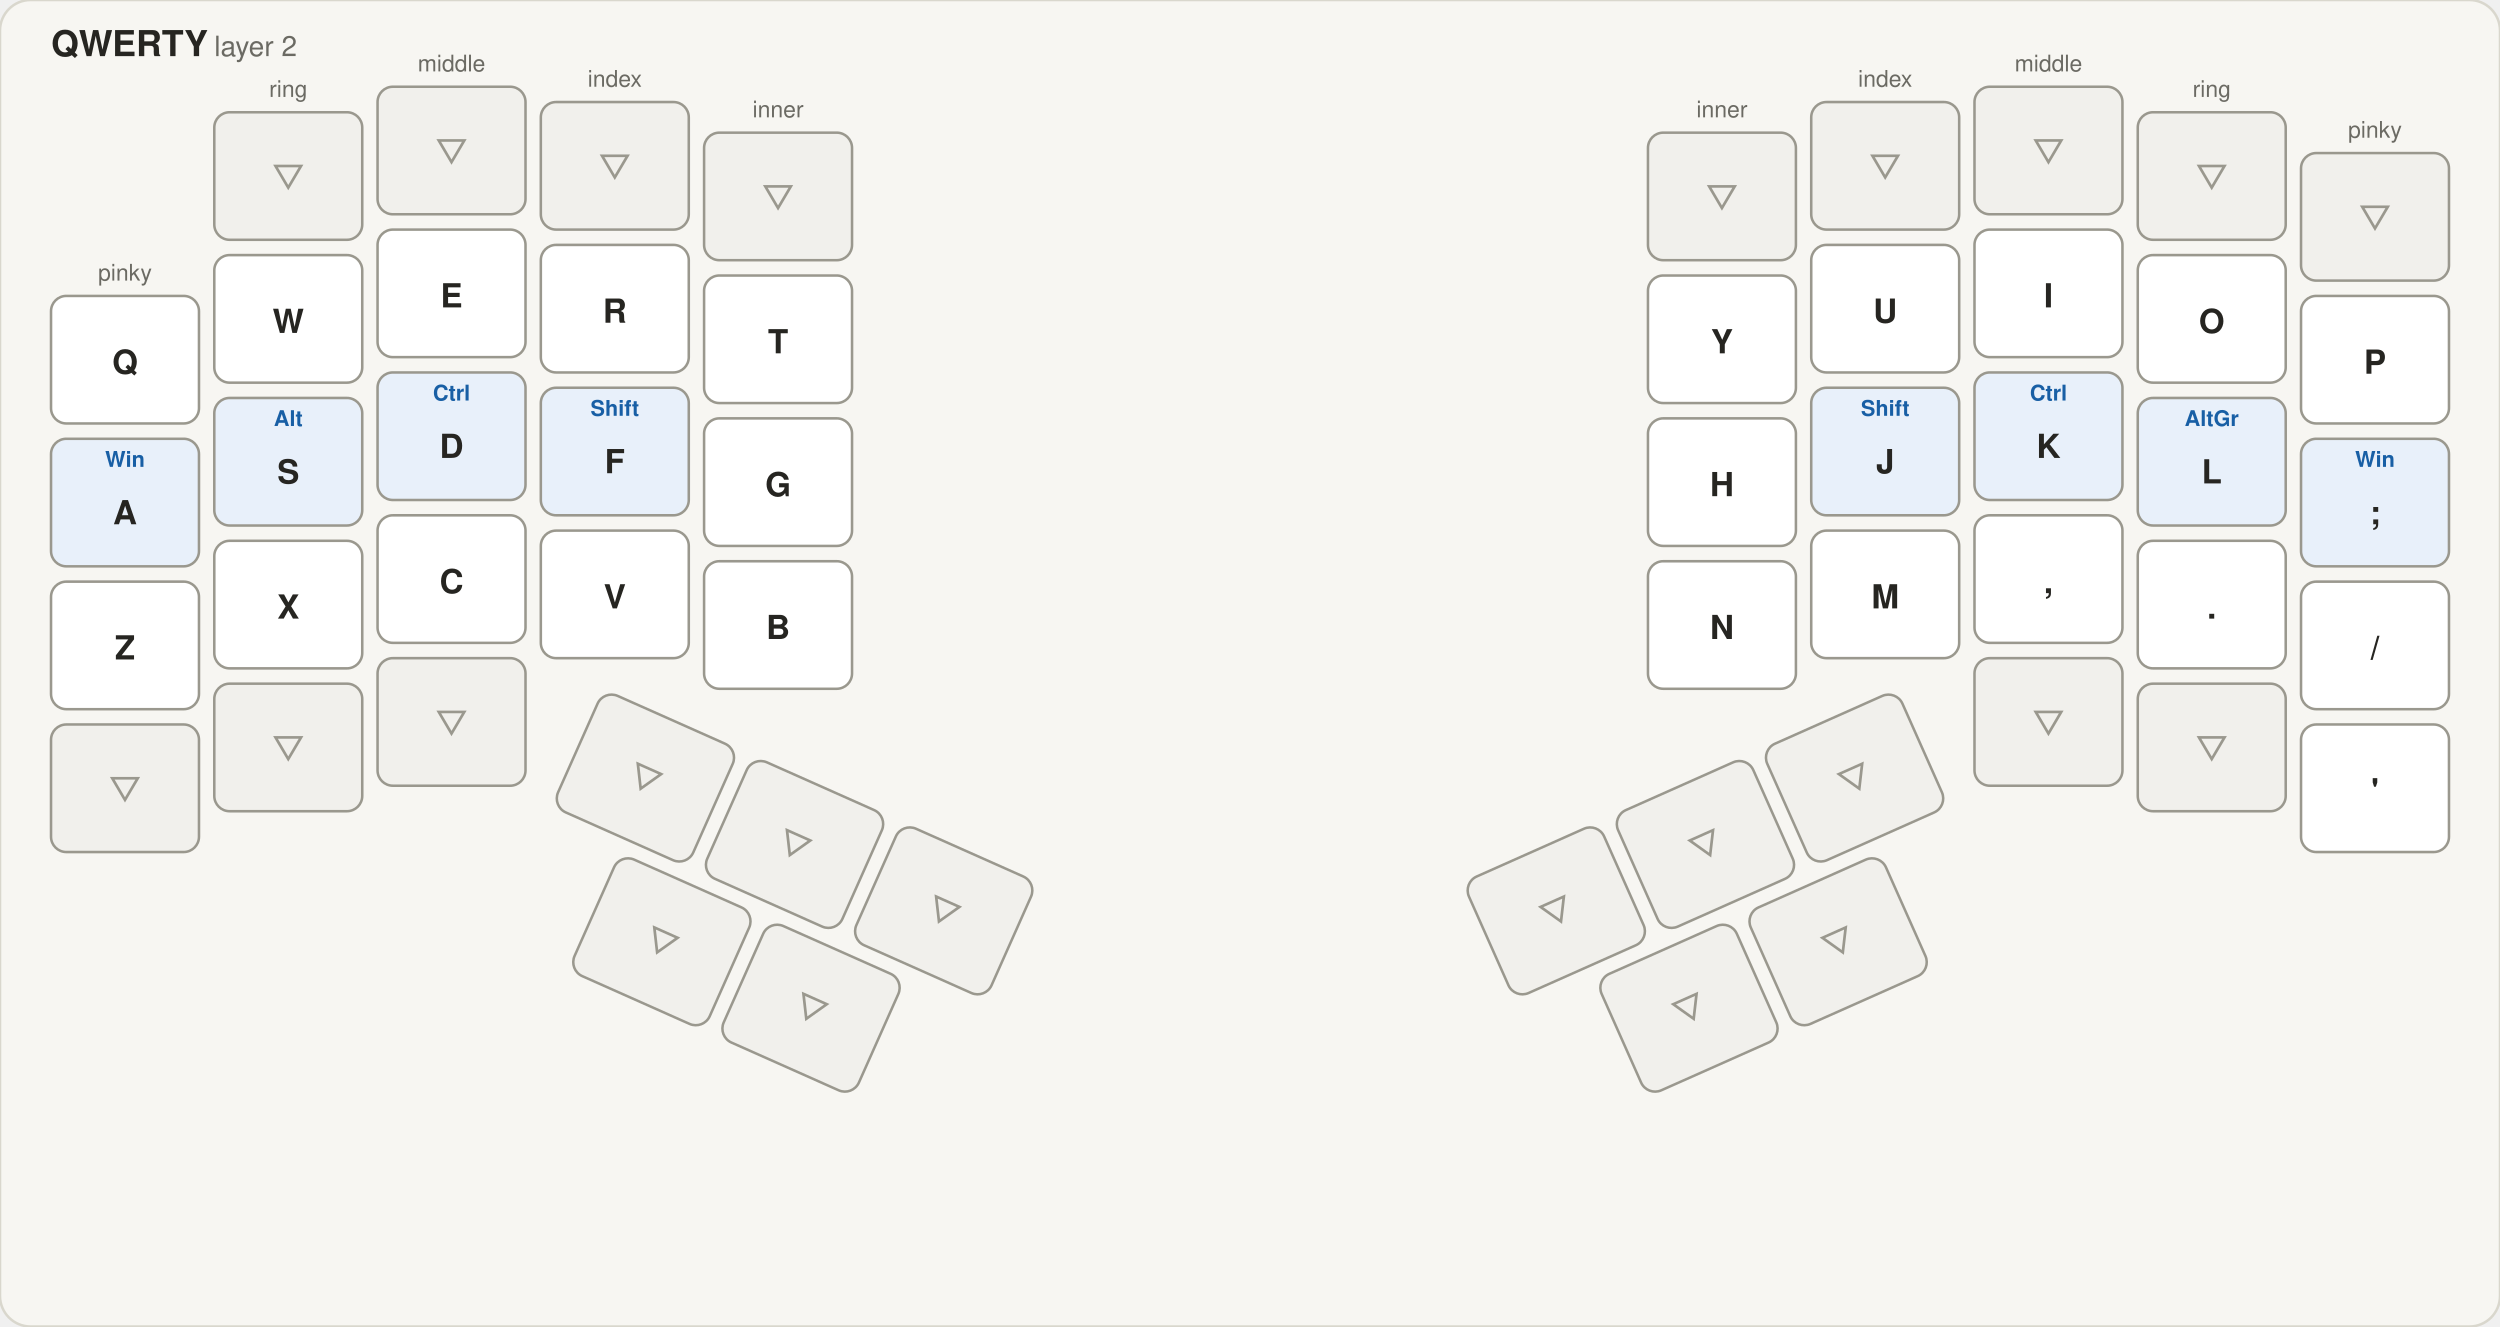
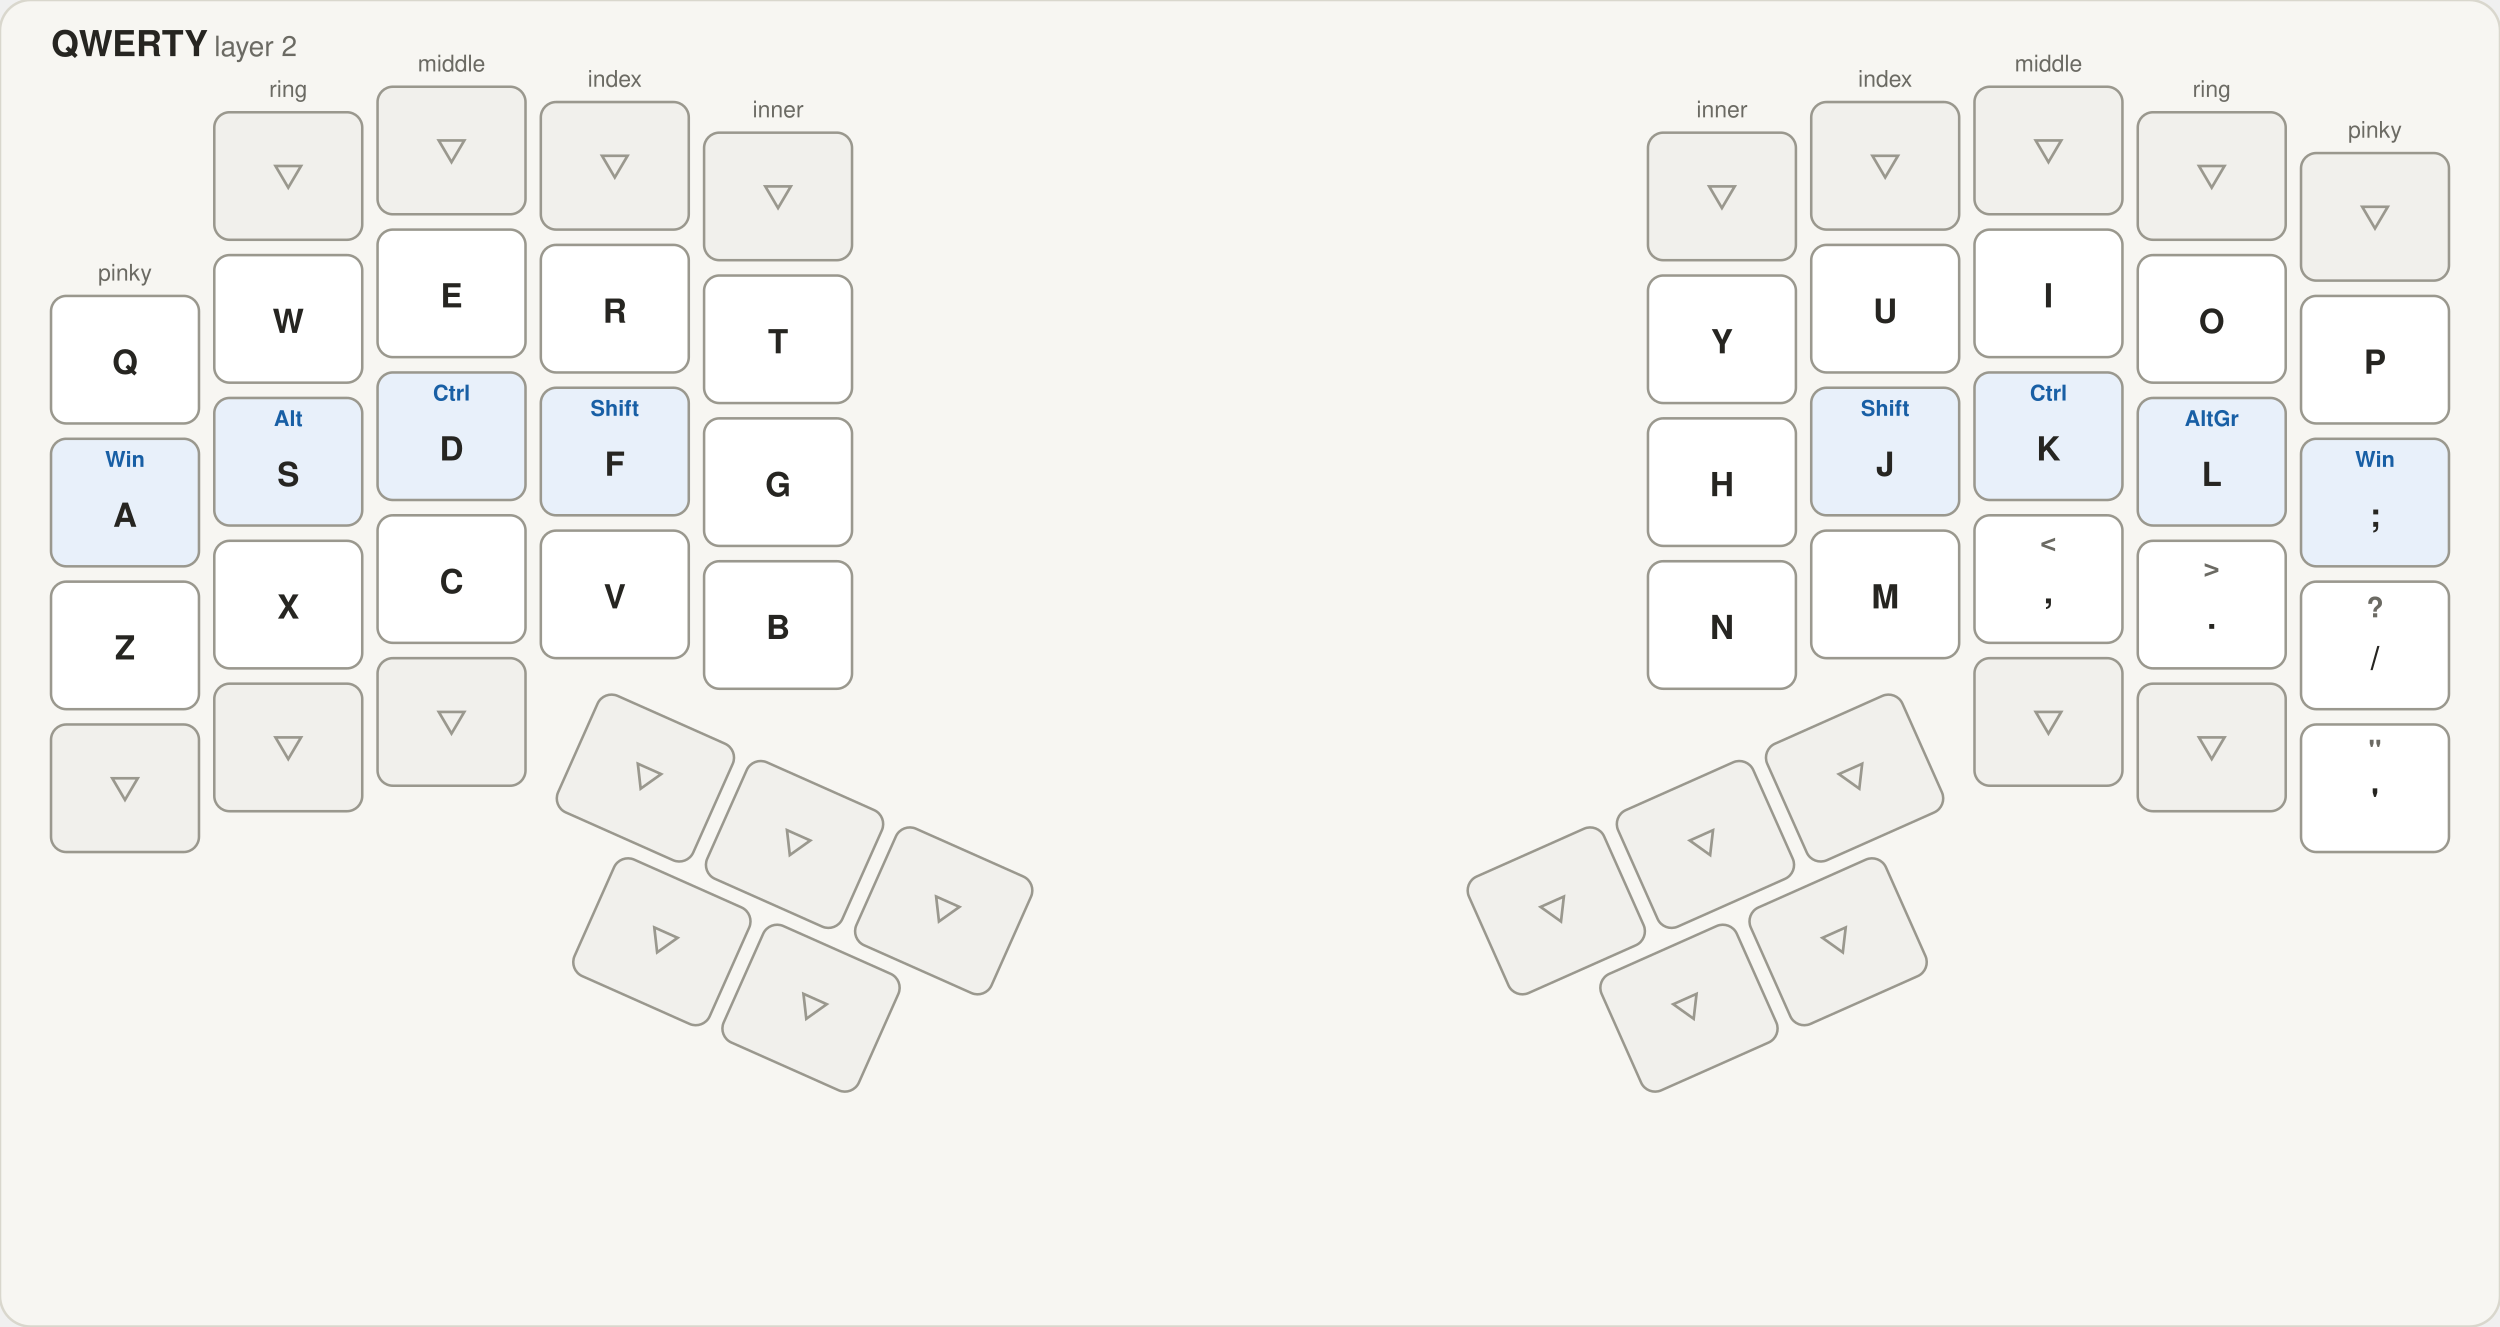
<svg xmlns="http://www.w3.org/2000/svg" viewBox="0 0 980 520" width="980" height="520" font-family="-apple-system, 'Segoe UI', Helvetica, Arial, sans-serif">
  <rect width="980" height="520" rx="12" fill="#f7f6f2" stroke="#d9d7cd" />
  <text x="20" y="22" font-size="14" font-weight="700" fill="#262521">QWERTY</text>
  <text x="84" y="22" font-size="11" fill="#6b6a63">layer 2</text>
  <text x="49" y="110" text-anchor="middle" font-size="9" fill="#6b6a63">pinky</text>
  <g data-pos="9">
    <rect x="20" y="116" width="58" height="50" rx="6" fill="#ffffff" stroke="#9a988e" />
    <text x="49" y="146.5" text-anchor="middle" font-size="13" font-weight="700" fill="#262521">Q</text>
  </g>
  <g data-pos="19">
    <rect x="20" y="172" width="58" height="50" rx="6" fill="#e8f0fa" stroke="#9a988e" />
    <text x="49" y="183" text-anchor="middle" font-size="8.5" font-weight="600" fill="#185fa5">Win</text>
-     <text x="49" y="205.5" text-anchor="middle" font-size="13" font-weight="700" fill="#262521">A</text>
+     <text x="49" y="206.5" text-anchor="middle" font-size="13" font-weight="700" fill="#262521">A</text>
  </g>
  <g data-pos="29">
    <rect x="20" y="228" width="58" height="50" rx="6" fill="#ffffff" stroke="#9a988e" />
    <text x="49" y="258.5" text-anchor="middle" font-size="13" font-weight="700" fill="#262521">Z</text>
  </g>
  <g data-pos="39">
    <rect x="20" y="284" width="58" height="50" rx="6" fill="#f1f0ec" stroke="#9a988e" />
    <text x="49" y="314" text-anchor="middle" font-size="13" fill="#9a988e">▽</text>
  </g>
  <text x="113" y="38" text-anchor="middle" font-size="9" fill="#6b6a63">ring</text>
  <g data-pos="0">
    <rect x="84" y="44" width="58" height="50" rx="6" fill="#f1f0ec" stroke="#9a988e" />
    <text x="113" y="74" text-anchor="middle" font-size="13" fill="#9a988e">▽</text>
  </g>
  <g data-pos="10">
    <rect x="84" y="100" width="58" height="50" rx="6" fill="#ffffff" stroke="#9a988e" />
    <text x="113" y="130.5" text-anchor="middle" font-size="13" font-weight="700" fill="#262521">W</text>
  </g>
  <g data-pos="20">
    <rect x="84" y="156" width="58" height="50" rx="6" fill="#e8f0fa" stroke="#9a988e" />
    <text x="113" y="167" text-anchor="middle" font-size="8.5" font-weight="600" fill="#185fa5">Alt</text>
-     <text x="113" y="189.5" text-anchor="middle" font-size="13" font-weight="700" fill="#262521">S</text>
+     <text x="113" y="190.5" text-anchor="middle" font-size="13" font-weight="700" fill="#262521">S</text>
  </g>
  <g data-pos="30">
    <rect x="84" y="212" width="58" height="50" rx="6" fill="#ffffff" stroke="#9a988e" />
    <text x="113" y="242.5" text-anchor="middle" font-size="13" font-weight="700" fill="#262521">X</text>
  </g>
  <g data-pos="40">
    <rect x="84" y="268" width="58" height="50" rx="6" fill="#f1f0ec" stroke="#9a988e" />
    <text x="113" y="298" text-anchor="middle" font-size="13" fill="#9a988e">▽</text>
  </g>
  <text x="177" y="28" text-anchor="middle" font-size="9" fill="#6b6a63">middle</text>
  <g data-pos="1">
    <rect x="148" y="34" width="58" height="50" rx="6" fill="#f1f0ec" stroke="#9a988e" />
    <text x="177" y="64" text-anchor="middle" font-size="13" fill="#9a988e">▽</text>
  </g>
  <g data-pos="11">
    <rect x="148" y="90" width="58" height="50" rx="6" fill="#ffffff" stroke="#9a988e" />
    <text x="177" y="120.5" text-anchor="middle" font-size="13" font-weight="700" fill="#262521">E</text>
  </g>
  <g data-pos="21">
    <rect x="148" y="146" width="58" height="50" rx="6" fill="#e8f0fa" stroke="#9a988e" />
    <text x="177" y="157" text-anchor="middle" font-size="8.5" font-weight="600" fill="#185fa5">Ctrl</text>
-     <text x="177" y="179.5" text-anchor="middle" font-size="13" font-weight="700" fill="#262521">D</text>
+     <text x="177" y="180.5" text-anchor="middle" font-size="13" font-weight="700" fill="#262521">D</text>
  </g>
  <g data-pos="31">
    <rect x="148" y="202" width="58" height="50" rx="6" fill="#ffffff" stroke="#9a988e" />
    <text x="177" y="232.5" text-anchor="middle" font-size="13" font-weight="700" fill="#262521">C</text>
  </g>
  <g data-pos="41">
    <rect x="148" y="258" width="58" height="50" rx="6" fill="#f1f0ec" stroke="#9a988e" />
    <text x="177" y="288" text-anchor="middle" font-size="13" fill="#9a988e">▽</text>
  </g>
  <text x="241" y="34" text-anchor="middle" font-size="9" fill="#6b6a63">index</text>
  <g data-pos="2">
    <rect x="212" y="40" width="58" height="50" rx="6" fill="#f1f0ec" stroke="#9a988e" />
    <text x="241" y="70" text-anchor="middle" font-size="13" fill="#9a988e">▽</text>
  </g>
  <g data-pos="12">
    <rect x="212" y="96" width="58" height="50" rx="6" fill="#ffffff" stroke="#9a988e" />
    <text x="241" y="126.5" text-anchor="middle" font-size="13" font-weight="700" fill="#262521">R</text>
  </g>
  <g data-pos="22">
    <rect x="212" y="152" width="58" height="50" rx="6" fill="#e8f0fa" stroke="#9a988e" />
    <text x="241" y="163" text-anchor="middle" font-size="8.5" font-weight="600" fill="#185fa5">Shift</text>
-     <text x="241" y="185.5" text-anchor="middle" font-size="13" font-weight="700" fill="#262521">F</text>
+     <text x="241" y="186.5" text-anchor="middle" font-size="13" font-weight="700" fill="#262521">F</text>
  </g>
  <g data-pos="32">
    <rect x="212" y="208" width="58" height="50" rx="6" fill="#ffffff" stroke="#9a988e" />
    <text x="241" y="238.5" text-anchor="middle" font-size="13" font-weight="700" fill="#262521">V</text>
  </g>
  <text x="305" y="46" text-anchor="middle" font-size="9" fill="#6b6a63">inner</text>
  <g data-pos="3">
    <rect x="276" y="52" width="58" height="50" rx="6" fill="#f1f0ec" stroke="#9a988e" />
    <text x="305" y="82" text-anchor="middle" font-size="13" fill="#9a988e">▽</text>
  </g>
  <g data-pos="13">
    <rect x="276" y="108" width="58" height="50" rx="6" fill="#ffffff" stroke="#9a988e" />
    <text x="305" y="138.5" text-anchor="middle" font-size="13" font-weight="700" fill="#262521">T</text>
  </g>
  <g data-pos="23">
    <rect x="276" y="164" width="58" height="50" rx="6" fill="#ffffff" stroke="#9a988e" />
    <text x="305" y="194.5" text-anchor="middle" font-size="13" font-weight="700" fill="#262521">G</text>
  </g>
  <g data-pos="33">
    <rect x="276" y="220" width="58" height="50" rx="6" fill="#ffffff" stroke="#9a988e" />
    <text x="305" y="250.5" text-anchor="middle" font-size="13" font-weight="700" fill="#262521">B</text>
  </g>
  <g transform="rotate(24 253 305)">
    <g data-pos="45">
      <rect x="224" y="280" width="58" height="50" rx="6" fill="#f1f0ec" stroke="#9a988e" />
      <text x="253" y="310" text-anchor="middle" font-size="13" fill="#9a988e">▽</text>
    </g>
    <g data-pos="48">
      <rect x="288" y="280" width="58" height="50" rx="6" fill="#f1f0ec" stroke="#9a988e" />
      <text x="317" y="310" text-anchor="middle" font-size="13" fill="#9a988e">▽</text>
    </g>
    <g data-pos="52">
      <rect x="352" y="280" width="58" height="50" rx="6" fill="#f1f0ec" stroke="#9a988e" />
      <text x="381" y="310" text-anchor="middle" font-size="13" fill="#9a988e">▽</text>
    </g>
    <g data-pos="47">
      <rect x="256" y="336" width="58" height="50" rx="6" fill="#f1f0ec" stroke="#9a988e" />
      <text x="285" y="366" text-anchor="middle" font-size="13" fill="#9a988e">▽</text>
    </g>
    <g data-pos="51">
      <rect x="320" y="336" width="58" height="50" rx="6" fill="#f1f0ec" stroke="#9a988e" />
      <text x="349" y="366" text-anchor="middle" font-size="13" fill="#9a988e">▽</text>
    </g>
  </g>
  <text x="675" y="46" text-anchor="middle" font-size="9" fill="#6b6a63">inner</text>
  <g data-pos="4">
    <rect x="646" y="52" width="58" height="50" rx="6" fill="#f1f0ec" stroke="#9a988e" />
    <text x="675" y="82" text-anchor="middle" font-size="13" fill="#9a988e">▽</text>
  </g>
  <g data-pos="14">
    <rect x="646" y="108" width="58" height="50" rx="6" fill="#ffffff" stroke="#9a988e" />
    <text x="675" y="138.5" text-anchor="middle" font-size="13" font-weight="700" fill="#262521">Y</text>
  </g>
  <g data-pos="24">
    <rect x="646" y="164" width="58" height="50" rx="6" fill="#ffffff" stroke="#9a988e" />
    <text x="675" y="194.5" text-anchor="middle" font-size="13" font-weight="700" fill="#262521">H</text>
  </g>
  <g data-pos="34">
    <rect x="646" y="220" width="58" height="50" rx="6" fill="#ffffff" stroke="#9a988e" />
    <text x="675" y="250.5" text-anchor="middle" font-size="13" font-weight="700" fill="#262521">N</text>
  </g>
  <text x="739" y="34" text-anchor="middle" font-size="9" fill="#6b6a63">index</text>
  <g data-pos="5">
    <rect x="710" y="40" width="58" height="50" rx="6" fill="#f1f0ec" stroke="#9a988e" />
    <text x="739" y="70" text-anchor="middle" font-size="13" fill="#9a988e">▽</text>
  </g>
  <g data-pos="15">
    <rect x="710" y="96" width="58" height="50" rx="6" fill="#ffffff" stroke="#9a988e" />
    <text x="739" y="126.5" text-anchor="middle" font-size="13" font-weight="700" fill="#262521">U</text>
  </g>
  <g data-pos="25">
    <rect x="710" y="152" width="58" height="50" rx="6" fill="#e8f0fa" stroke="#9a988e" />
    <text x="739" y="163" text-anchor="middle" font-size="8.5" font-weight="600" fill="#185fa5">Shift</text>
-     <text x="739" y="185.5" text-anchor="middle" font-size="13" font-weight="700" fill="#262521">J</text>
+     <text x="739" y="186.5" text-anchor="middle" font-size="13" font-weight="700" fill="#262521">J</text>
  </g>
  <g data-pos="35">
    <rect x="710" y="208" width="58" height="50" rx="6" fill="#ffffff" stroke="#9a988e" />
    <text x="739" y="238.5" text-anchor="middle" font-size="13" font-weight="700" fill="#262521">M</text>
  </g>
  <text x="803" y="28" text-anchor="middle" font-size="9" fill="#6b6a63">middle</text>
  <g data-pos="6">
    <rect x="774" y="34" width="58" height="50" rx="6" fill="#f1f0ec" stroke="#9a988e" />
    <text x="803" y="64" text-anchor="middle" font-size="13" fill="#9a988e">▽</text>
  </g>
  <g data-pos="16">
    <rect x="774" y="90" width="58" height="50" rx="6" fill="#ffffff" stroke="#9a988e" />
    <text x="803" y="120.5" text-anchor="middle" font-size="13" font-weight="700" fill="#262521">I</text>
  </g>
  <g data-pos="26">
    <rect x="774" y="146" width="58" height="50" rx="6" fill="#e8f0fa" stroke="#9a988e" />
    <text x="803" y="157" text-anchor="middle" font-size="8.5" font-weight="600" fill="#185fa5">Ctrl</text>
-     <text x="803" y="179.5" text-anchor="middle" font-size="13" font-weight="700" fill="#262521">K</text>
+     <text x="803" y="180.5" text-anchor="middle" font-size="13" font-weight="700" fill="#262521">K</text>
  </g>
  <g data-pos="36">
    <rect x="774" y="202" width="58" height="50" rx="6" fill="#ffffff" stroke="#9a988e" />
-     <text x="803" y="232.5" text-anchor="middle" font-size="13" font-weight="700" fill="#262521">,</text>
+     <text x="803" y="216" text-anchor="middle" font-size="11" font-weight="600" fill="#6b6a63">&lt;</text>
+     <text x="803" y="236.5" text-anchor="middle" font-size="13" font-weight="700" fill="#262521">,</text>
  </g>
  <g data-pos="42">
    <rect x="774" y="258" width="58" height="50" rx="6" fill="#f1f0ec" stroke="#9a988e" />
    <text x="803" y="288" text-anchor="middle" font-size="13" fill="#9a988e">▽</text>
  </g>
  <text x="867" y="38" text-anchor="middle" font-size="9" fill="#6b6a63">ring</text>
  <g data-pos="7">
    <rect x="838" y="44" width="58" height="50" rx="6" fill="#f1f0ec" stroke="#9a988e" />
    <text x="867" y="74" text-anchor="middle" font-size="13" fill="#9a988e">▽</text>
  </g>
  <g data-pos="17">
    <rect x="838" y="100" width="58" height="50" rx="6" fill="#ffffff" stroke="#9a988e" />
    <text x="867" y="130.5" text-anchor="middle" font-size="13" font-weight="700" fill="#262521">O</text>
  </g>
  <g data-pos="27">
    <rect x="838" y="156" width="58" height="50" rx="6" fill="#e8f0fa" stroke="#9a988e" />
    <text x="867" y="167" text-anchor="middle" font-size="8.5" font-weight="600" fill="#185fa5">AltGr</text>
-     <text x="867" y="189.5" text-anchor="middle" font-size="13" font-weight="700" fill="#262521">L</text>
+     <text x="867" y="190.5" text-anchor="middle" font-size="13" font-weight="700" fill="#262521">L</text>
  </g>
  <g data-pos="37">
    <rect x="838" y="212" width="58" height="50" rx="6" fill="#ffffff" stroke="#9a988e" />
-     <text x="867" y="242.5" text-anchor="middle" font-size="13" font-weight="700" fill="#262521">.</text>
+     <text x="867" y="226" text-anchor="middle" font-size="11" font-weight="600" fill="#6b6a63">&gt;</text>
+     <text x="867" y="246.5" text-anchor="middle" font-size="13" font-weight="700" fill="#262521">.</text>
  </g>
  <g data-pos="43">
    <rect x="838" y="268" width="58" height="50" rx="6" fill="#f1f0ec" stroke="#9a988e" />
    <text x="867" y="298" text-anchor="middle" font-size="13" fill="#9a988e">▽</text>
  </g>
  <text x="931" y="54" text-anchor="middle" font-size="9" fill="#6b6a63">pinky</text>
  <g data-pos="8">
    <rect x="902" y="60" width="58" height="50" rx="6" fill="#f1f0ec" stroke="#9a988e" />
    <text x="931" y="90" text-anchor="middle" font-size="13" fill="#9a988e">▽</text>
  </g>
  <g data-pos="18">
    <rect x="902" y="116" width="58" height="50" rx="6" fill="#ffffff" stroke="#9a988e" />
    <text x="931" y="146.5" text-anchor="middle" font-size="13" font-weight="700" fill="#262521">P</text>
  </g>
  <g data-pos="28">
    <rect x="902" y="172" width="58" height="50" rx="6" fill="#e8f0fa" stroke="#9a988e" />
    <text x="931" y="183" text-anchor="middle" font-size="8.5" font-weight="600" fill="#185fa5">Win</text>
-     <text x="931" y="205.5" text-anchor="middle" font-size="13" font-weight="700" fill="#262521">;</text>
+     <text x="931" y="206.5" text-anchor="middle" font-size="13" font-weight="700" fill="#262521">;</text>
  </g>
  <g data-pos="38">
    <rect x="902" y="228" width="58" height="50" rx="6" fill="#ffffff" stroke="#9a988e" />
-     <text x="931" y="258.5" text-anchor="middle" font-size="13" font-weight="700" fill="#262521">/</text>
+     <text x="931" y="242" text-anchor="middle" font-size="11" font-weight="600" fill="#6b6a63">?</text>
+     <text x="931" y="262.5" text-anchor="middle" font-size="13" font-weight="700" fill="#262521">/</text>
  </g>
  <g data-pos="44">
    <rect x="902" y="284" width="58" height="50" rx="6" fill="#ffffff" stroke="#9a988e" />
-     <text x="931" y="314.5" text-anchor="middle" font-size="13" font-weight="700" fill="#262521">'</text>
+     <text x="931" y="298" text-anchor="middle" font-size="11" font-weight="600" fill="#6b6a63">"</text>
+     <text x="931" y="318.5" text-anchor="middle" font-size="13" font-weight="700" fill="#262521">'</text>
  </g>
  <g transform="rotate(-24 727 305)">
    <g data-pos="46">
      <rect x="698" y="280" width="58" height="50" rx="6" fill="#f1f0ec" stroke="#9a988e" />
      <text x="727" y="310" text-anchor="middle" font-size="13" fill="#9a988e">▽</text>
    </g>
    <g data-pos="54">
      <rect x="634" y="280" width="58" height="50" rx="6" fill="#f1f0ec" stroke="#9a988e" />
      <text x="663" y="310" text-anchor="middle" font-size="13" fill="#9a988e">▽</text>
    </g>
    <g data-pos="50">
      <rect x="570" y="280" width="58" height="50" rx="6" fill="#f1f0ec" stroke="#9a988e" />
      <text x="599" y="310" text-anchor="middle" font-size="13" fill="#9a988e">▽</text>
    </g>
    <g data-pos="49">
      <rect x="666" y="336" width="58" height="50" rx="6" fill="#f1f0ec" stroke="#9a988e" />
      <text x="695" y="366" text-anchor="middle" font-size="13" fill="#9a988e">▽</text>
    </g>
    <g data-pos="53">
      <rect x="602" y="336" width="58" height="50" rx="6" fill="#f1f0ec" stroke="#9a988e" />
      <text x="631" y="366" text-anchor="middle" font-size="13" fill="#9a988e">▽</text>
    </g>
  </g>
</svg>
